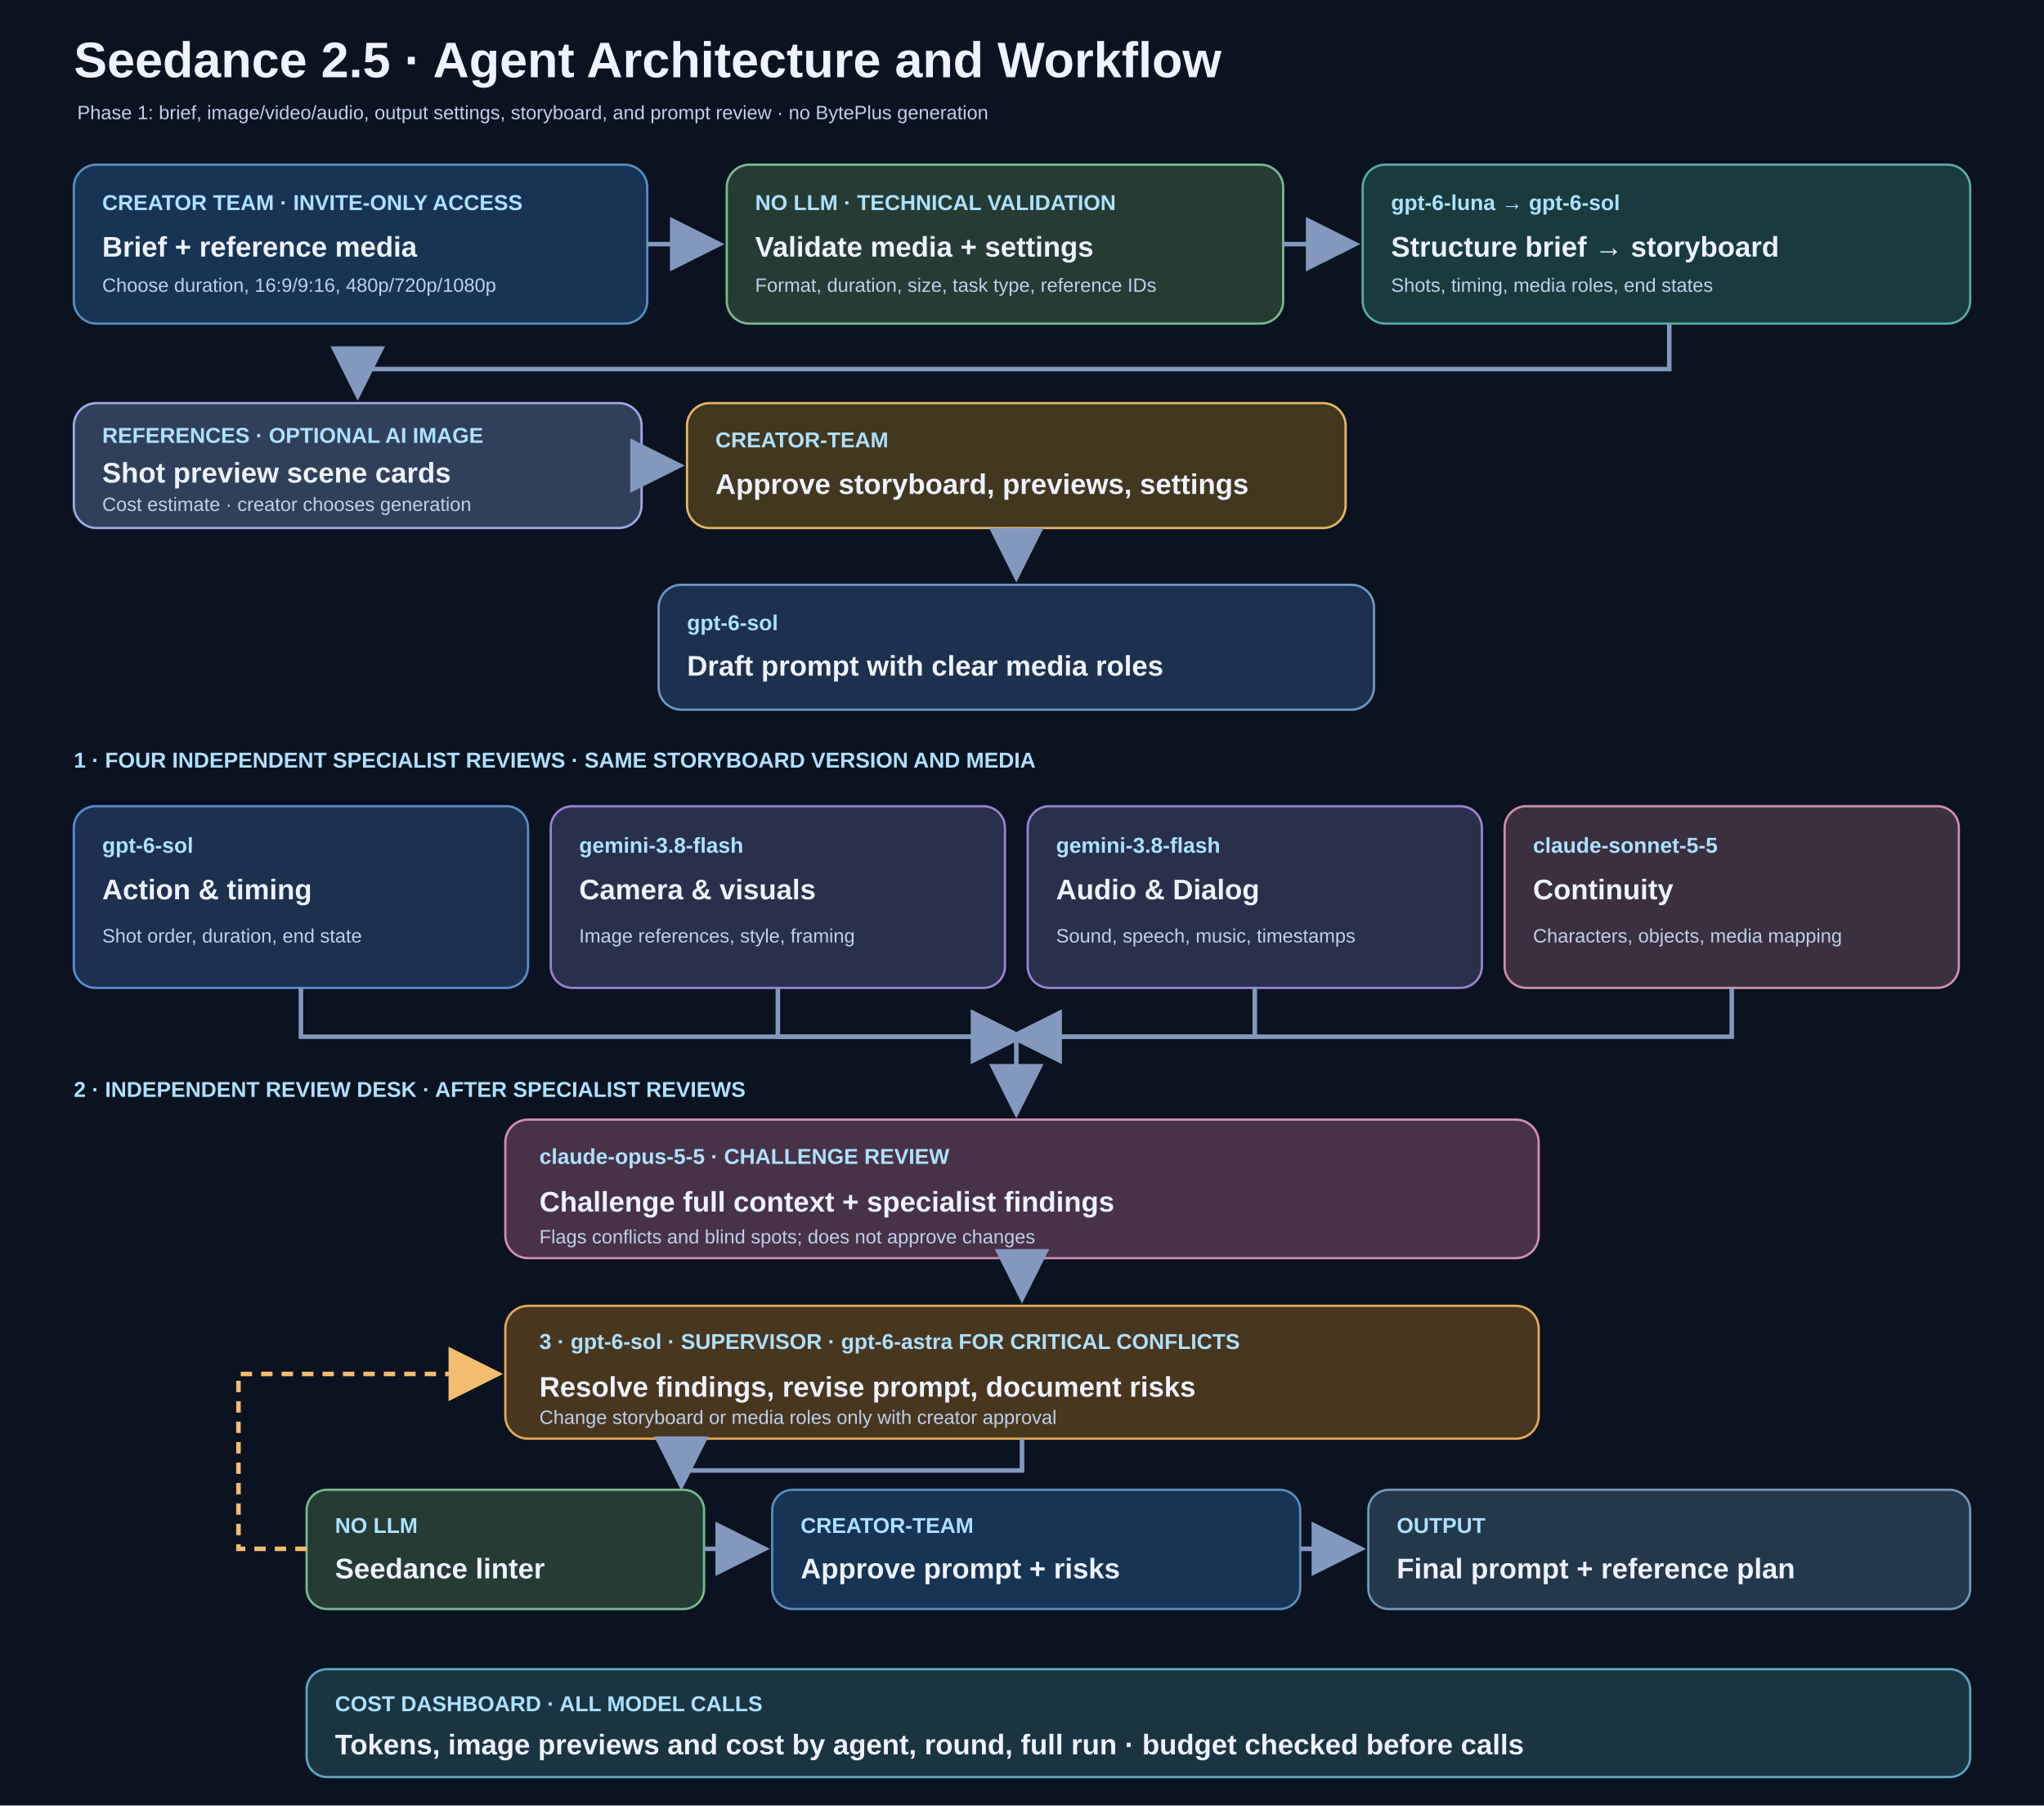
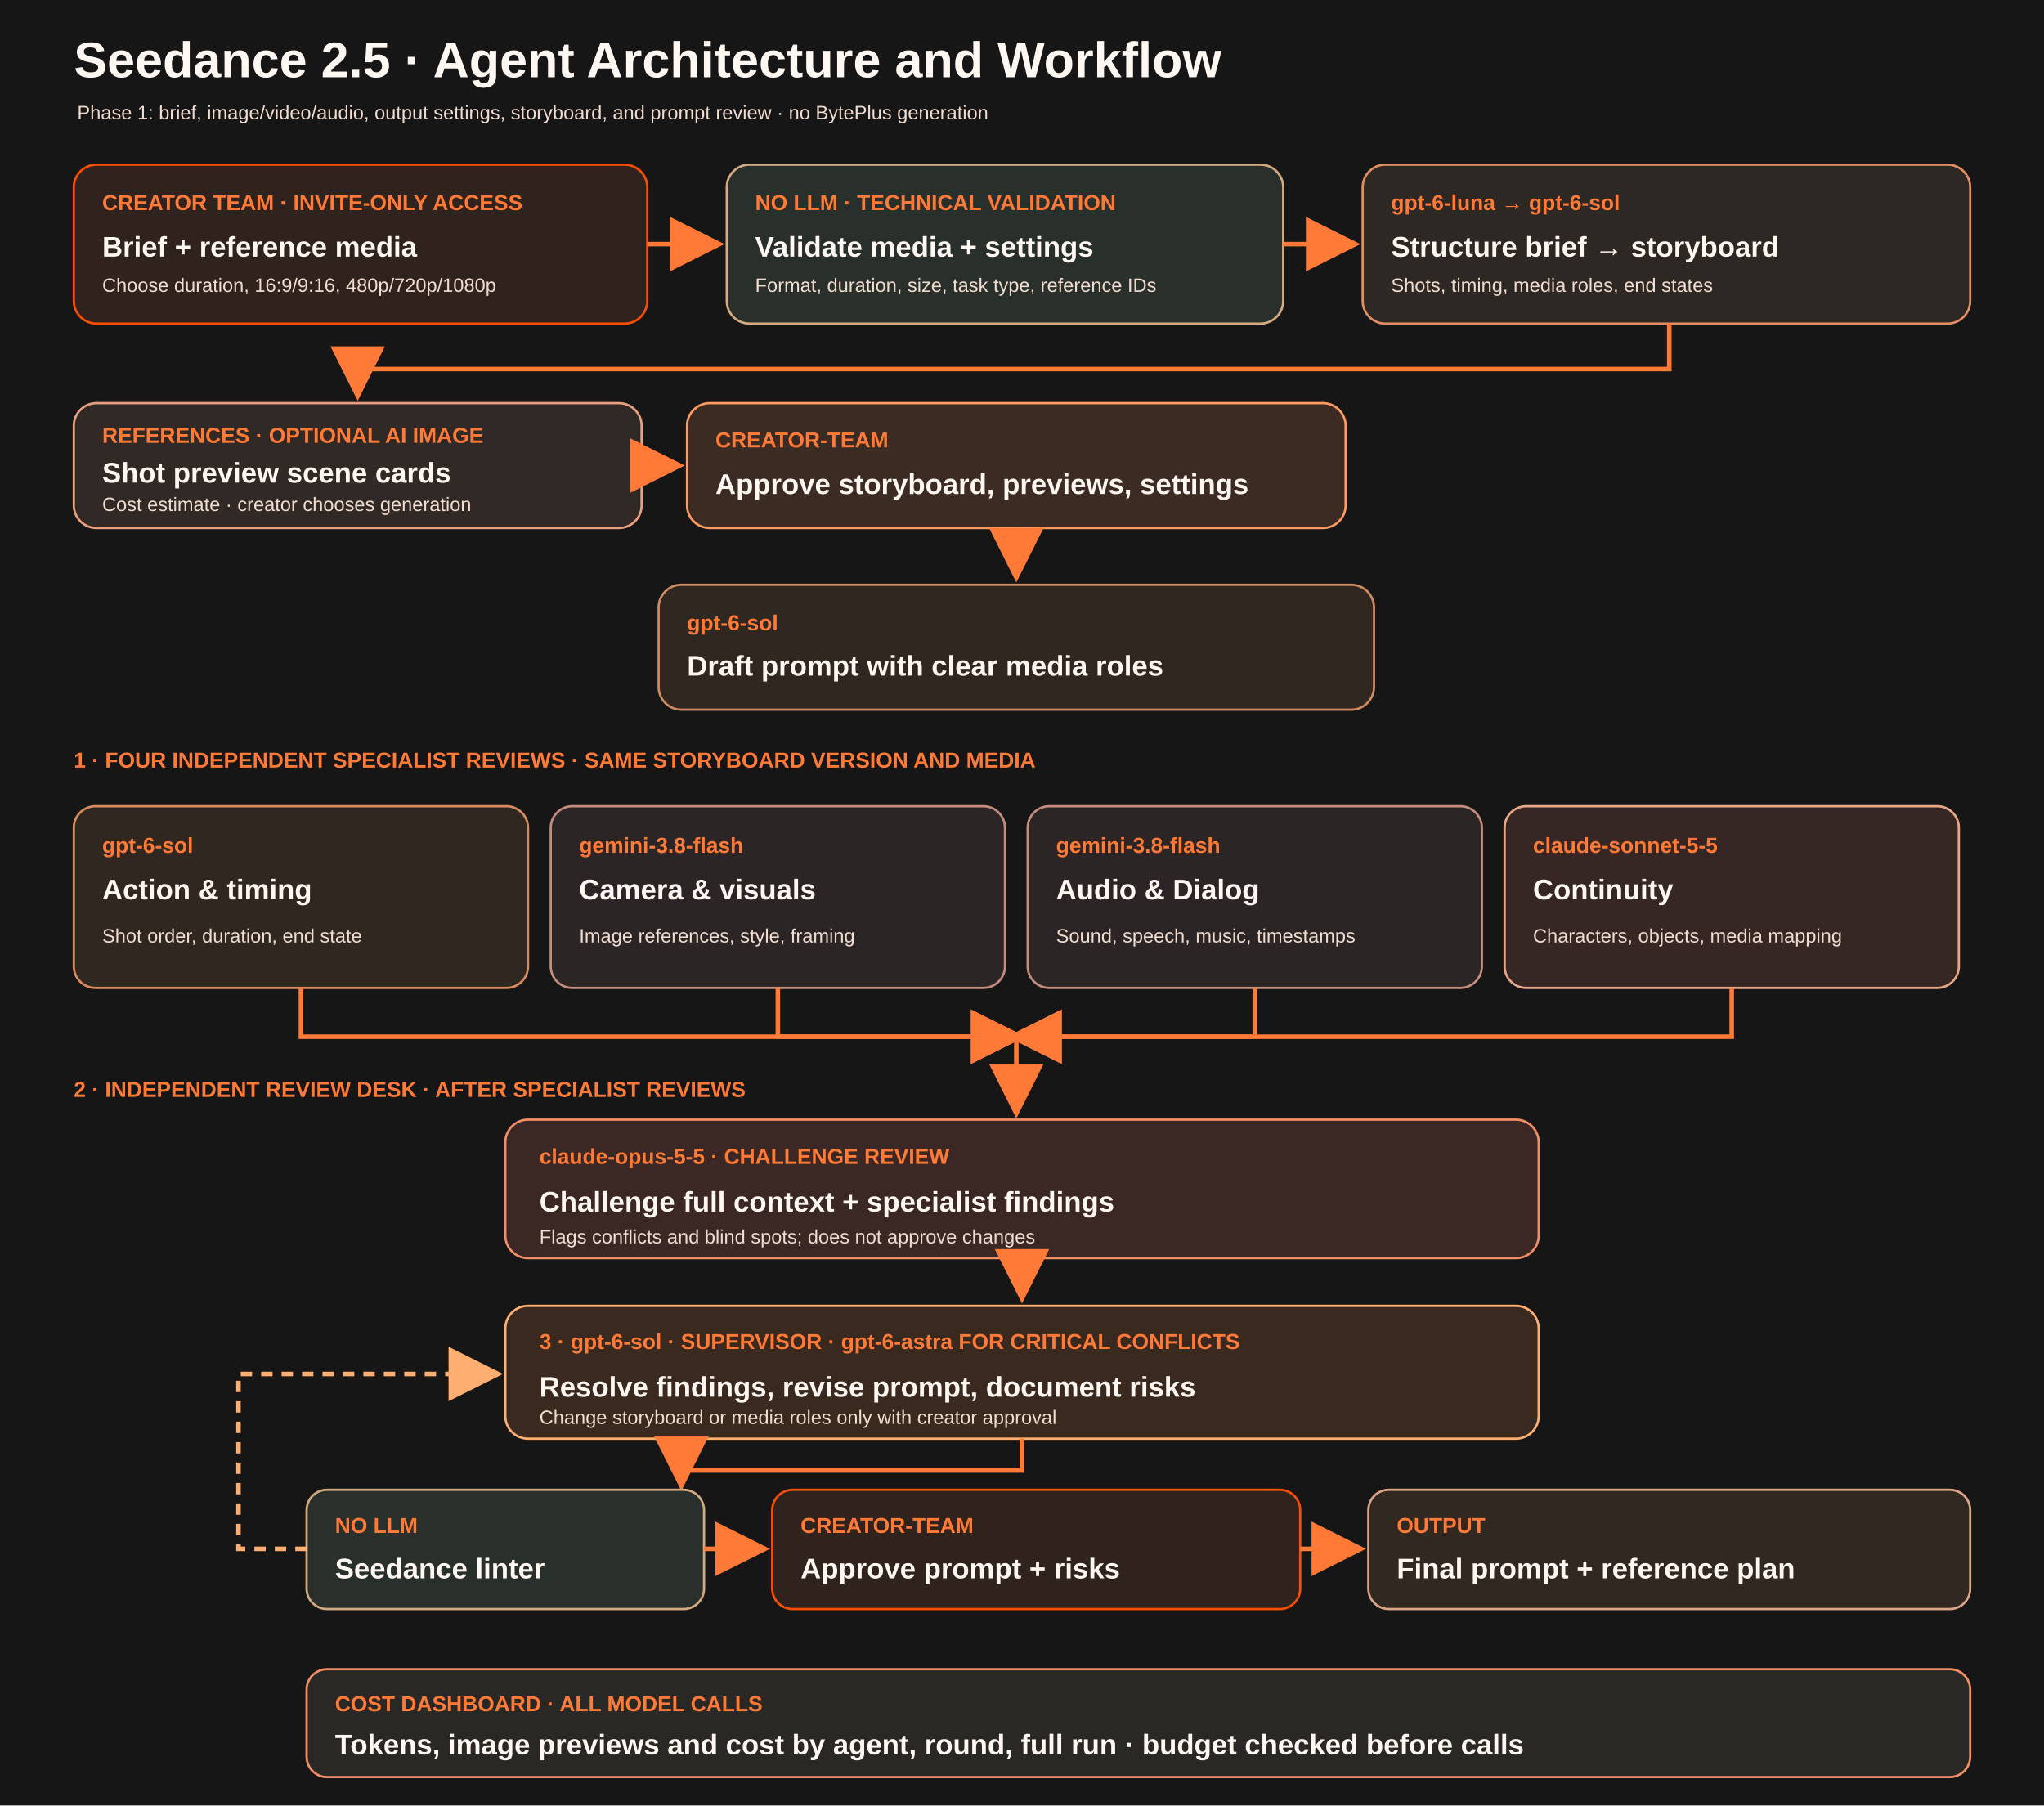
<svg xmlns="http://www.w3.org/2000/svg" width="1800" height="1590" viewBox="0 0 1800 1590" role="img" aria-labelledby="title desc">
  <defs>
-     <style>text{font-family:Segoe UI,Arial,sans-serif;fill:#eef3ff}.title{font-size:44px;font-weight:750}.head{font-size:25px;font-weight:700}.model{font-size:19px;font-weight:700;fill:#aee1ff}.small{font-size:17px;fill:#bfd0e9}.line{stroke:#8398bd;stroke-width:4;fill:none;marker-end:url(#arrow)}.loop{stroke:#f2bd71;stroke-width:4;fill:none;stroke-dasharray:10 8;marker-end:url(#gold)}</style>
+     <style>text{font-family:Segoe UI,Arial,sans-serif;fill:#FFF7F2}.title{font-size:44px;font-weight:750}.head{font-size:25px;font-weight:700}.model{font-size:19px;font-weight:700;fill:#FF7A36}.small{font-size:17px;fill:#F1DCD0}.line{stroke:#FF7A36;stroke-width:4;fill:none;marker-end:url(#arrow)}.loop{stroke:#FFAE72;stroke-width:4;fill:none;stroke-dasharray:10 8;marker-end:url(#gold)}</style>
    <marker id="arrow" markerWidth="12" markerHeight="12" refX="10" refY="6" orient="auto">
-       <path d="M0 0L12 6L0 12Z" fill="#8398bd" />
+       <path d="M0 0L12 6L0 12Z" fill="#FF7A36" />
    </marker>
    <marker id="gold" markerWidth="12" markerHeight="12" refX="10" refY="6" orient="auto">
-       <path d="M0 0L12 6L0 12Z" fill="#f2bd71" />
+       <path d="M0 0L12 6L0 12Z" fill="#FFAE72" />
    </marker>
  </defs>
-   <rect width="1800" height="1590" fill="#0b1220" />
+   <rect width="1800" height="1590" fill="#161616" />
  <text x="65" y="68" class="title">Seedance 2.5 · Agent Architecture and Workflow</text>
  <text x="68" y="105" class="small">Phase 1: brief, image/video/audio, output settings, storyboard, and prompt review · no BytePlus generation</text>
-   <rect x="65" y="145" width="505" height="140" rx="20" fill="#173454" stroke="#568fbf" stroke-width="2" />
+   <rect x="65" y="145" width="505" height="140" rx="20" fill="#30231E" stroke="#FB4E04" stroke-width="2" />
  <text x="90" y="185" class="model">CREATOR TEAM · INVITE-ONLY ACCESS</text>
  <text x="90" y="226" class="head">Brief + reference media</text>
  <text x="90" y="257" class="small">Choose duration, 16:9/9:16, 480p/720p/1080p</text>
  <path d="M570 215H630" class="line" />
-   <rect x="640" y="145" width="490" height="140" rx="20" fill="#263b34" stroke="#75bc8d" stroke-width="2" />
+   <rect x="640" y="145" width="490" height="140" rx="20" fill="#29302B" stroke="#D3AA80" stroke-width="2" />
  <text x="665" y="185" class="model">NO LLM · TECHNICAL VALIDATION</text>
  <text x="665" y="226" class="head">Validate media + settings</text>
  <text x="665" y="257" class="small">Format, duration, size, task type, reference IDs</text>
  <path d="M1130 215H1190" class="line" />
-   <rect x="1200" y="145" width="535" height="140" rx="20" fill="#193b3e" stroke="#57aaa5" stroke-width="2" />
+   <rect x="1200" y="145" width="535" height="140" rx="20" fill="#2E2825" stroke="#E28D62" stroke-width="2" />
  <text x="1225" y="185" class="model">gpt-6-luna → gpt-6-sol</text>
  <text x="1225" y="226" class="head">Structure brief → storyboard</text>
  <text x="1225" y="257" class="small">Shots, timing, media roles, end states</text>
  <path d="M1470 285V325H315V345" class="line" />
-   <rect x="65" y="355" width="500" height="110" rx="20" fill="#30405a" stroke="#a2a9e5" stroke-width="2" />
+   <rect x="65" y="355" width="500" height="110" rx="20" fill="#312925" stroke="#E9A080" stroke-width="2" />
  <text x="90" y="390" class="model">REFERENCES · OPTIONAL AI IMAGE</text>
  <text x="90" y="425" class="head">Shot preview scene cards</text>
  <text x="90" y="450" class="small">Cost estimate · creator chooses generation</text>
  <path d="M565 410H595" class="line" />
-   <rect x="605" y="355" width="580" height="110" rx="20" fill="#42371f" stroke="#e6b665" stroke-width="2" />
+   <rect x="605" y="355" width="580" height="110" rx="20" fill="#3C2B22" stroke="#FF9A63" stroke-width="2" />
  <text x="630" y="394" class="model">CREATOR-TEAM</text>
  <text x="630" y="435" class="head">Approve storyboard, previews, settings</text>
  <path d="M895 465V505" class="line" />
-   <rect x="580" y="515" width="630" height="110" rx="20" fill="#1d304f" stroke="#7096c5" stroke-width="2" />
+   <rect x="580" y="515" width="630" height="110" rx="20" fill="#302720" stroke="#CE8A61" stroke-width="2" />
  <text x="605" y="555" class="model">gpt-6-sol</text>
  <text x="605" y="595" class="head">Draft prompt with clear media roles</text>
  <text x="65" y="676" class="model">1 · FOUR INDEPENDENT SPECIALIST REVIEWS · SAME STORYBOARD VERSION AND MEDIA</text>
-   <rect x="65" y="710" width="400" height="160" rx="19" fill="#1d304f" stroke="#598cd0" stroke-width="2" />
+   <rect x="65" y="710" width="400" height="160" rx="19" fill="#302720" stroke="#D88C5D" stroke-width="2" />
  <text x="90" y="751" class="model">gpt-6-sol</text>
  <text x="90" y="792" class="head">Action &amp; timing</text>
  <text x="90" y="830" class="small">Shot order, duration, end state</text>
-   <rect x="485" y="710" width="400" height="160" rx="19" fill="#28304c" stroke="#9b83d5" stroke-width="2" />
+   <rect x="485" y="710" width="400" height="160" rx="19" fill="#2C2525" stroke="#C58D7D" stroke-width="2" />
  <text x="510" y="751" class="model">gemini-3.8-flash</text>
  <text x="510" y="792" class="head">Camera &amp; visuals</text>
  <text x="510" y="830" class="small">Image references, style, framing</text>
-   <rect x="905" y="710" width="400" height="160" rx="19" fill="#28304c" stroke="#9b83d5" stroke-width="2" />
+   <rect x="905" y="710" width="400" height="160" rx="19" fill="#2C2525" stroke="#C58D7D" stroke-width="2" />
  <text x="930" y="751" class="model">gemini-3.8-flash</text>
  <text x="930" y="792" class="head">Audio &amp; Dialog</text>
  <text x="930" y="830" class="small">Sound, speech, music, timestamps</text>
-   <rect x="1325" y="710" width="400" height="160" rx="19" fill="#3b3040" stroke="#cf8faa" stroke-width="2" />
+   <rect x="1325" y="710" width="400" height="160" rx="19" fill="#362724" stroke="#E8A888" stroke-width="2" />
  <text x="1350" y="751" class="model">claude-sonnet-5-5</text>
  <text x="1350" y="792" class="head">Continuity</text>
  <text x="1350" y="830" class="small">Characters, objects, media mapping</text>
  <path d="M265 870V913H895" class="line" />
  <path d="M685 870V913H895" class="line" />
  <path d="M1105 870V913H895" class="line" />
  <path d="M1525 870V913H895" class="line" />
  <path d="M895 913V977" class="line" />
  <text x="65" y="966" class="model">2 · INDEPENDENT REVIEW DESK · AFTER SPECIALIST REVIEWS</text>
-   <rect x="445" y="986" width="910" height="122" rx="20" fill="#483247" stroke="#d28eb8" stroke-width="2" />
+   <rect x="445" y="986" width="910" height="122" rx="20" fill="#3B2724" stroke="#F28D66" stroke-width="2" />
  <text x="475" y="1025" class="model">claude-opus-5-5 · CHALLENGE REVIEW</text>
  <text x="475" y="1067" class="head">Challenge full context + specialist findings</text>
  <text x="475" y="1095" class="small">Flags conflicts and blind spots; does not approve changes</text>
  <path d="M900 1108V1140" class="line" />
-   <rect x="445" y="1150" width="910" height="117" rx="20" fill="#49361f" stroke="#e2aa58" stroke-width="2" />
+   <rect x="445" y="1150" width="910" height="117" rx="20" fill="#3A291F" stroke="#FFAF70" stroke-width="2" />
  <text x="475" y="1188" class="model">3 · gpt-6-sol · SUPERVISOR · gpt-6-astra FOR CRITICAL CONFLICTS</text>
  <text x="475" y="1230" class="head">Resolve findings, revise prompt, document risks</text>
  <text x="475" y="1254" class="small">Change storyboard or media roles only with creator approval</text>
  <path d="M900 1267V1295H600V1305" class="line" />
-   <rect x="270" y="1312" width="350" height="105" rx="18" fill="#263b34" stroke="#75bc8d" stroke-width="2" />
+   <rect x="270" y="1312" width="350" height="105" rx="18" fill="#29302B" stroke="#D3AA80" stroke-width="2" />
  <text x="295" y="1350" class="model">NO LLM</text>
  <text x="295" y="1390" class="head">Seedance linter</text>
  <path d="M620 1364H670" class="line" />
-   <rect x="680" y="1312" width="465" height="105" rx="18" fill="#173454" stroke="#568fbf" stroke-width="2" />
+   <rect x="680" y="1312" width="465" height="105" rx="18" fill="#30231E" stroke="#FB4E04" stroke-width="2" />
  <text x="705" y="1350" class="model">CREATOR-TEAM</text>
  <text x="705" y="1390" class="head">Approve prompt + risks</text>
  <path d="M1145 1364H1195" class="line" />
-   <rect x="1205" y="1312" width="530" height="105" rx="18" fill="#24384c" stroke="#7498b7" stroke-width="2" />
+   <rect x="1205" y="1312" width="530" height="105" rx="18" fill="#302821" stroke="#DDA486" stroke-width="2" />
  <text x="1230" y="1350" class="model">OUTPUT</text>
  <text x="1230" y="1390" class="head">Final prompt + reference plan</text>
  <path d="M270 1364H210V1210H435" class="loop" />
-   <rect x="270" y="1470" width="1465" height="95" rx="18" fill="#1b3441" stroke="#5da6c0" stroke-width="2" />
+   <rect x="270" y="1470" width="1465" height="95" rx="18" fill="#2A2825" stroke="#F08F65" stroke-width="2" />
  <text x="295" y="1507" class="model">COST DASHBOARD · ALL MODEL CALLS</text>
  <text x="295" y="1545" class="head">Tokens, image previews and cost by agent, round, full run · budget checked before calls</text>
</svg>
